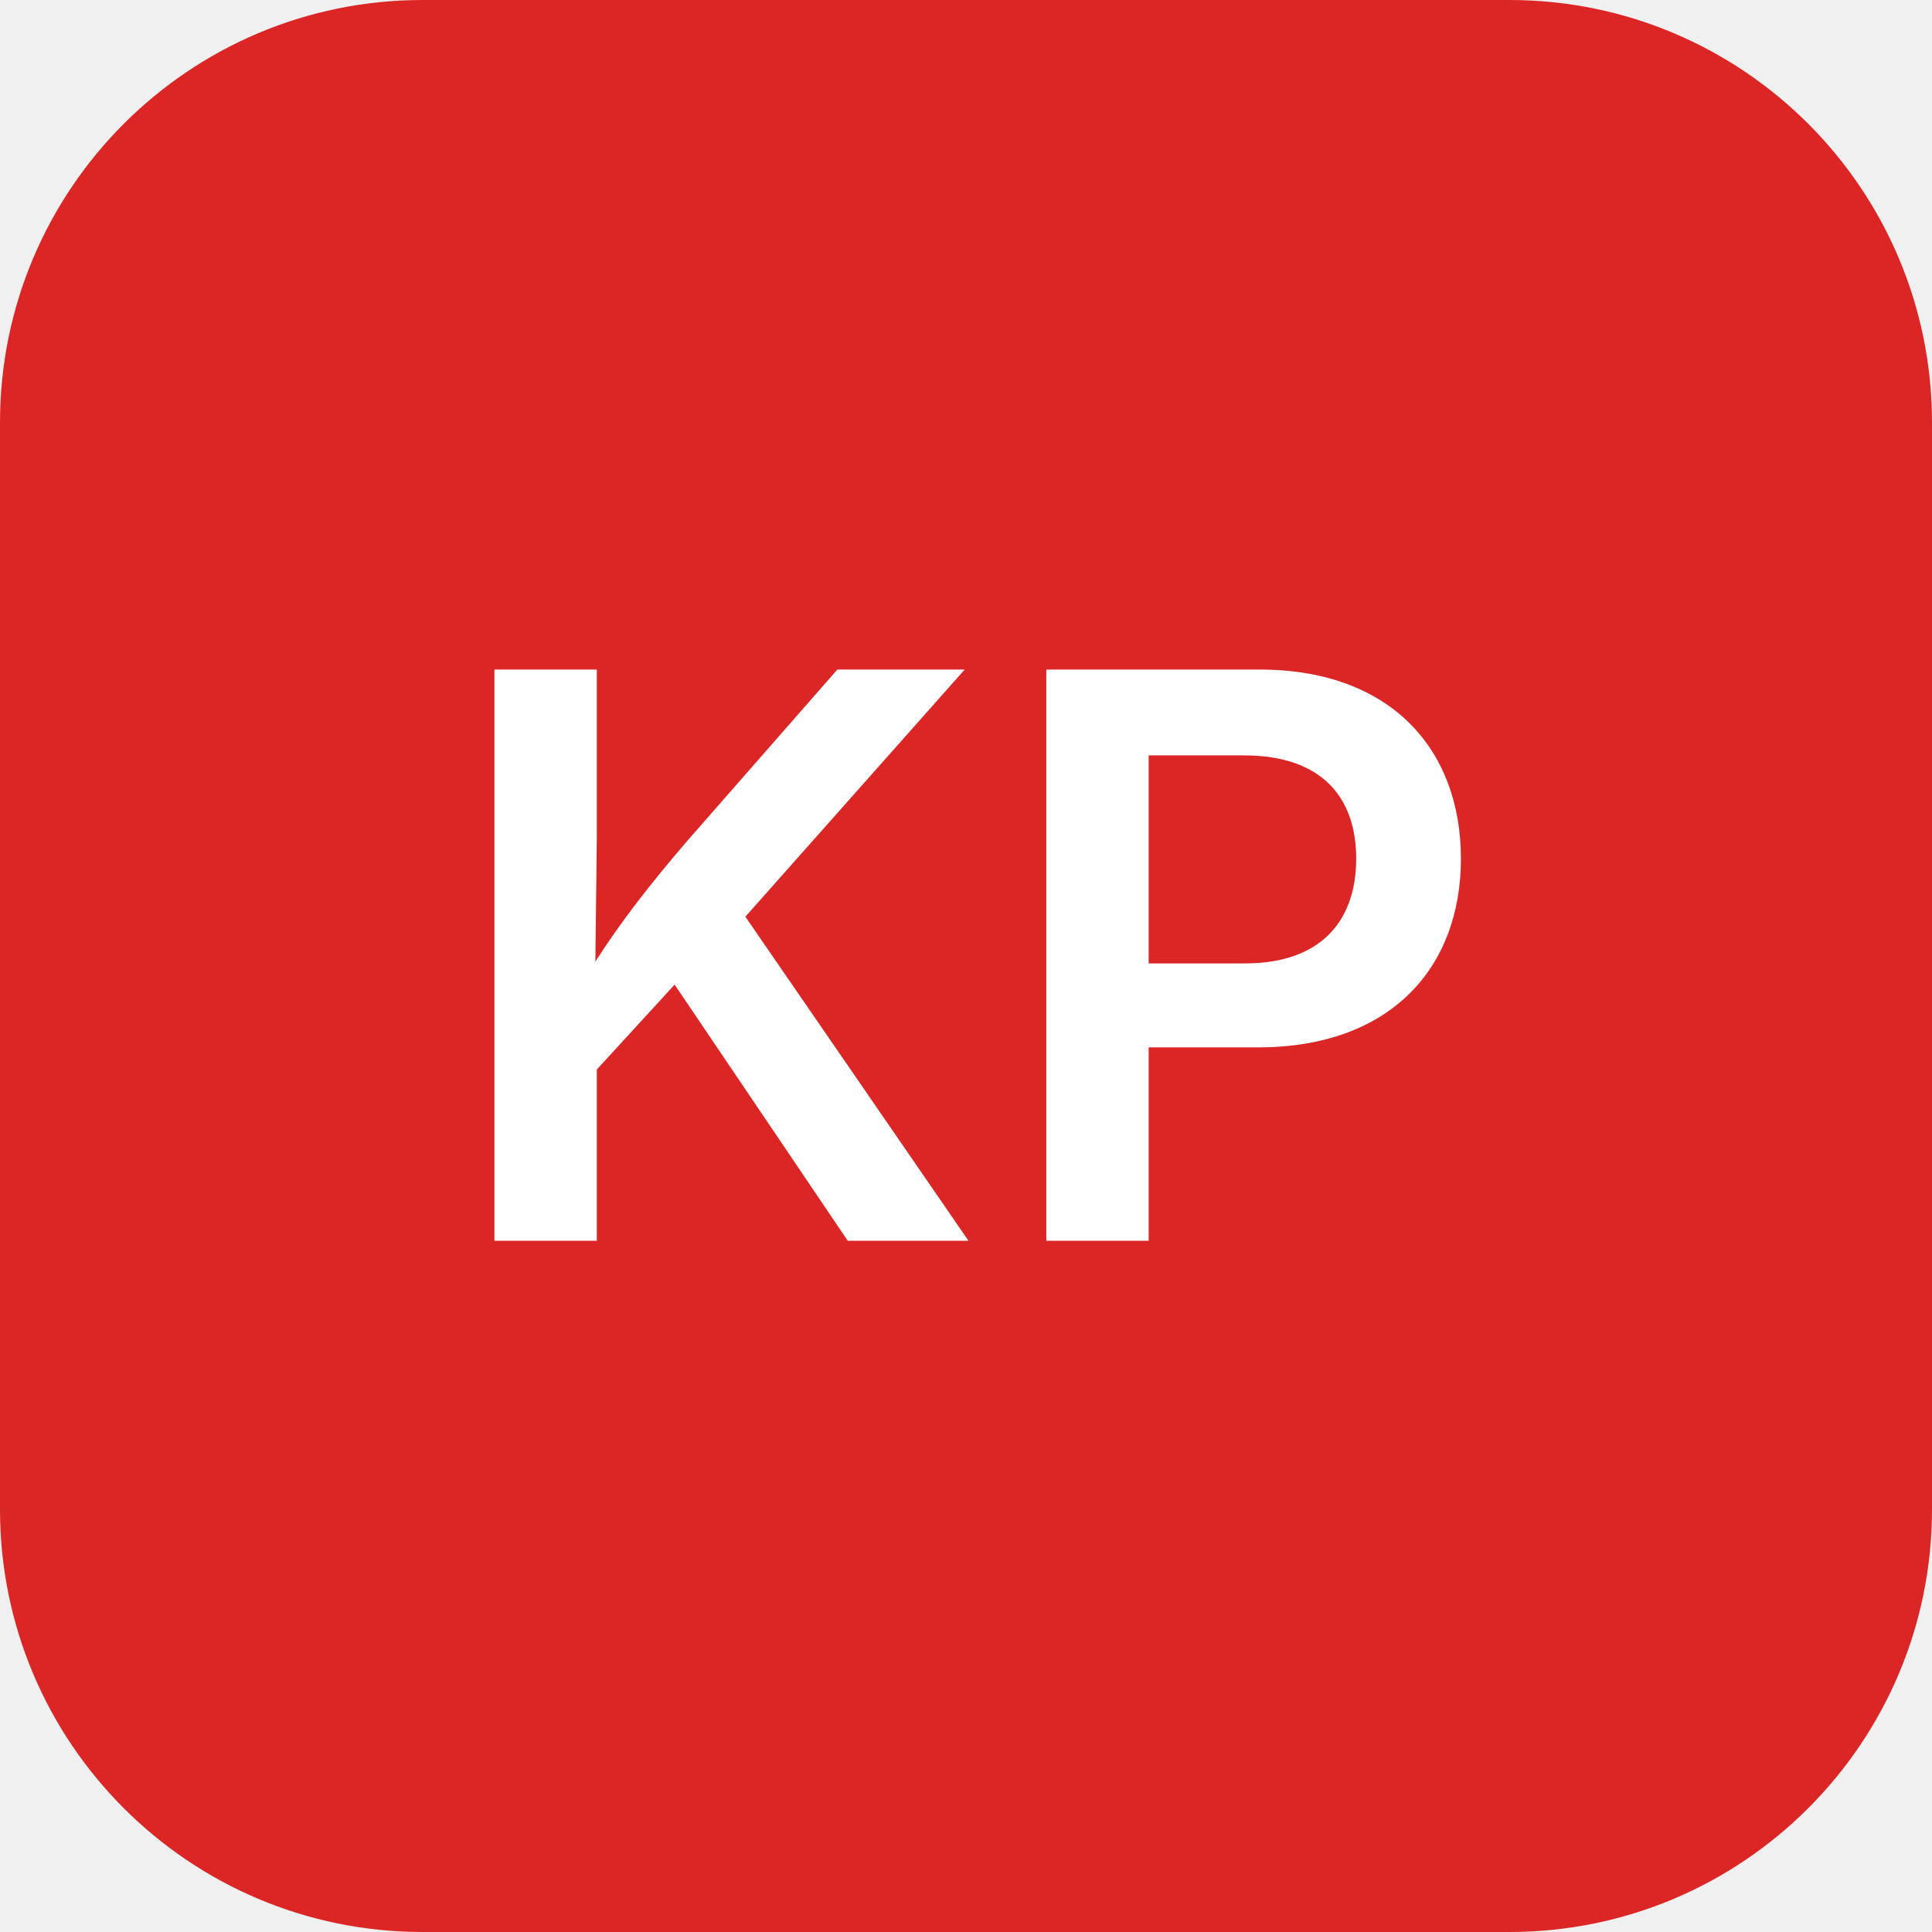
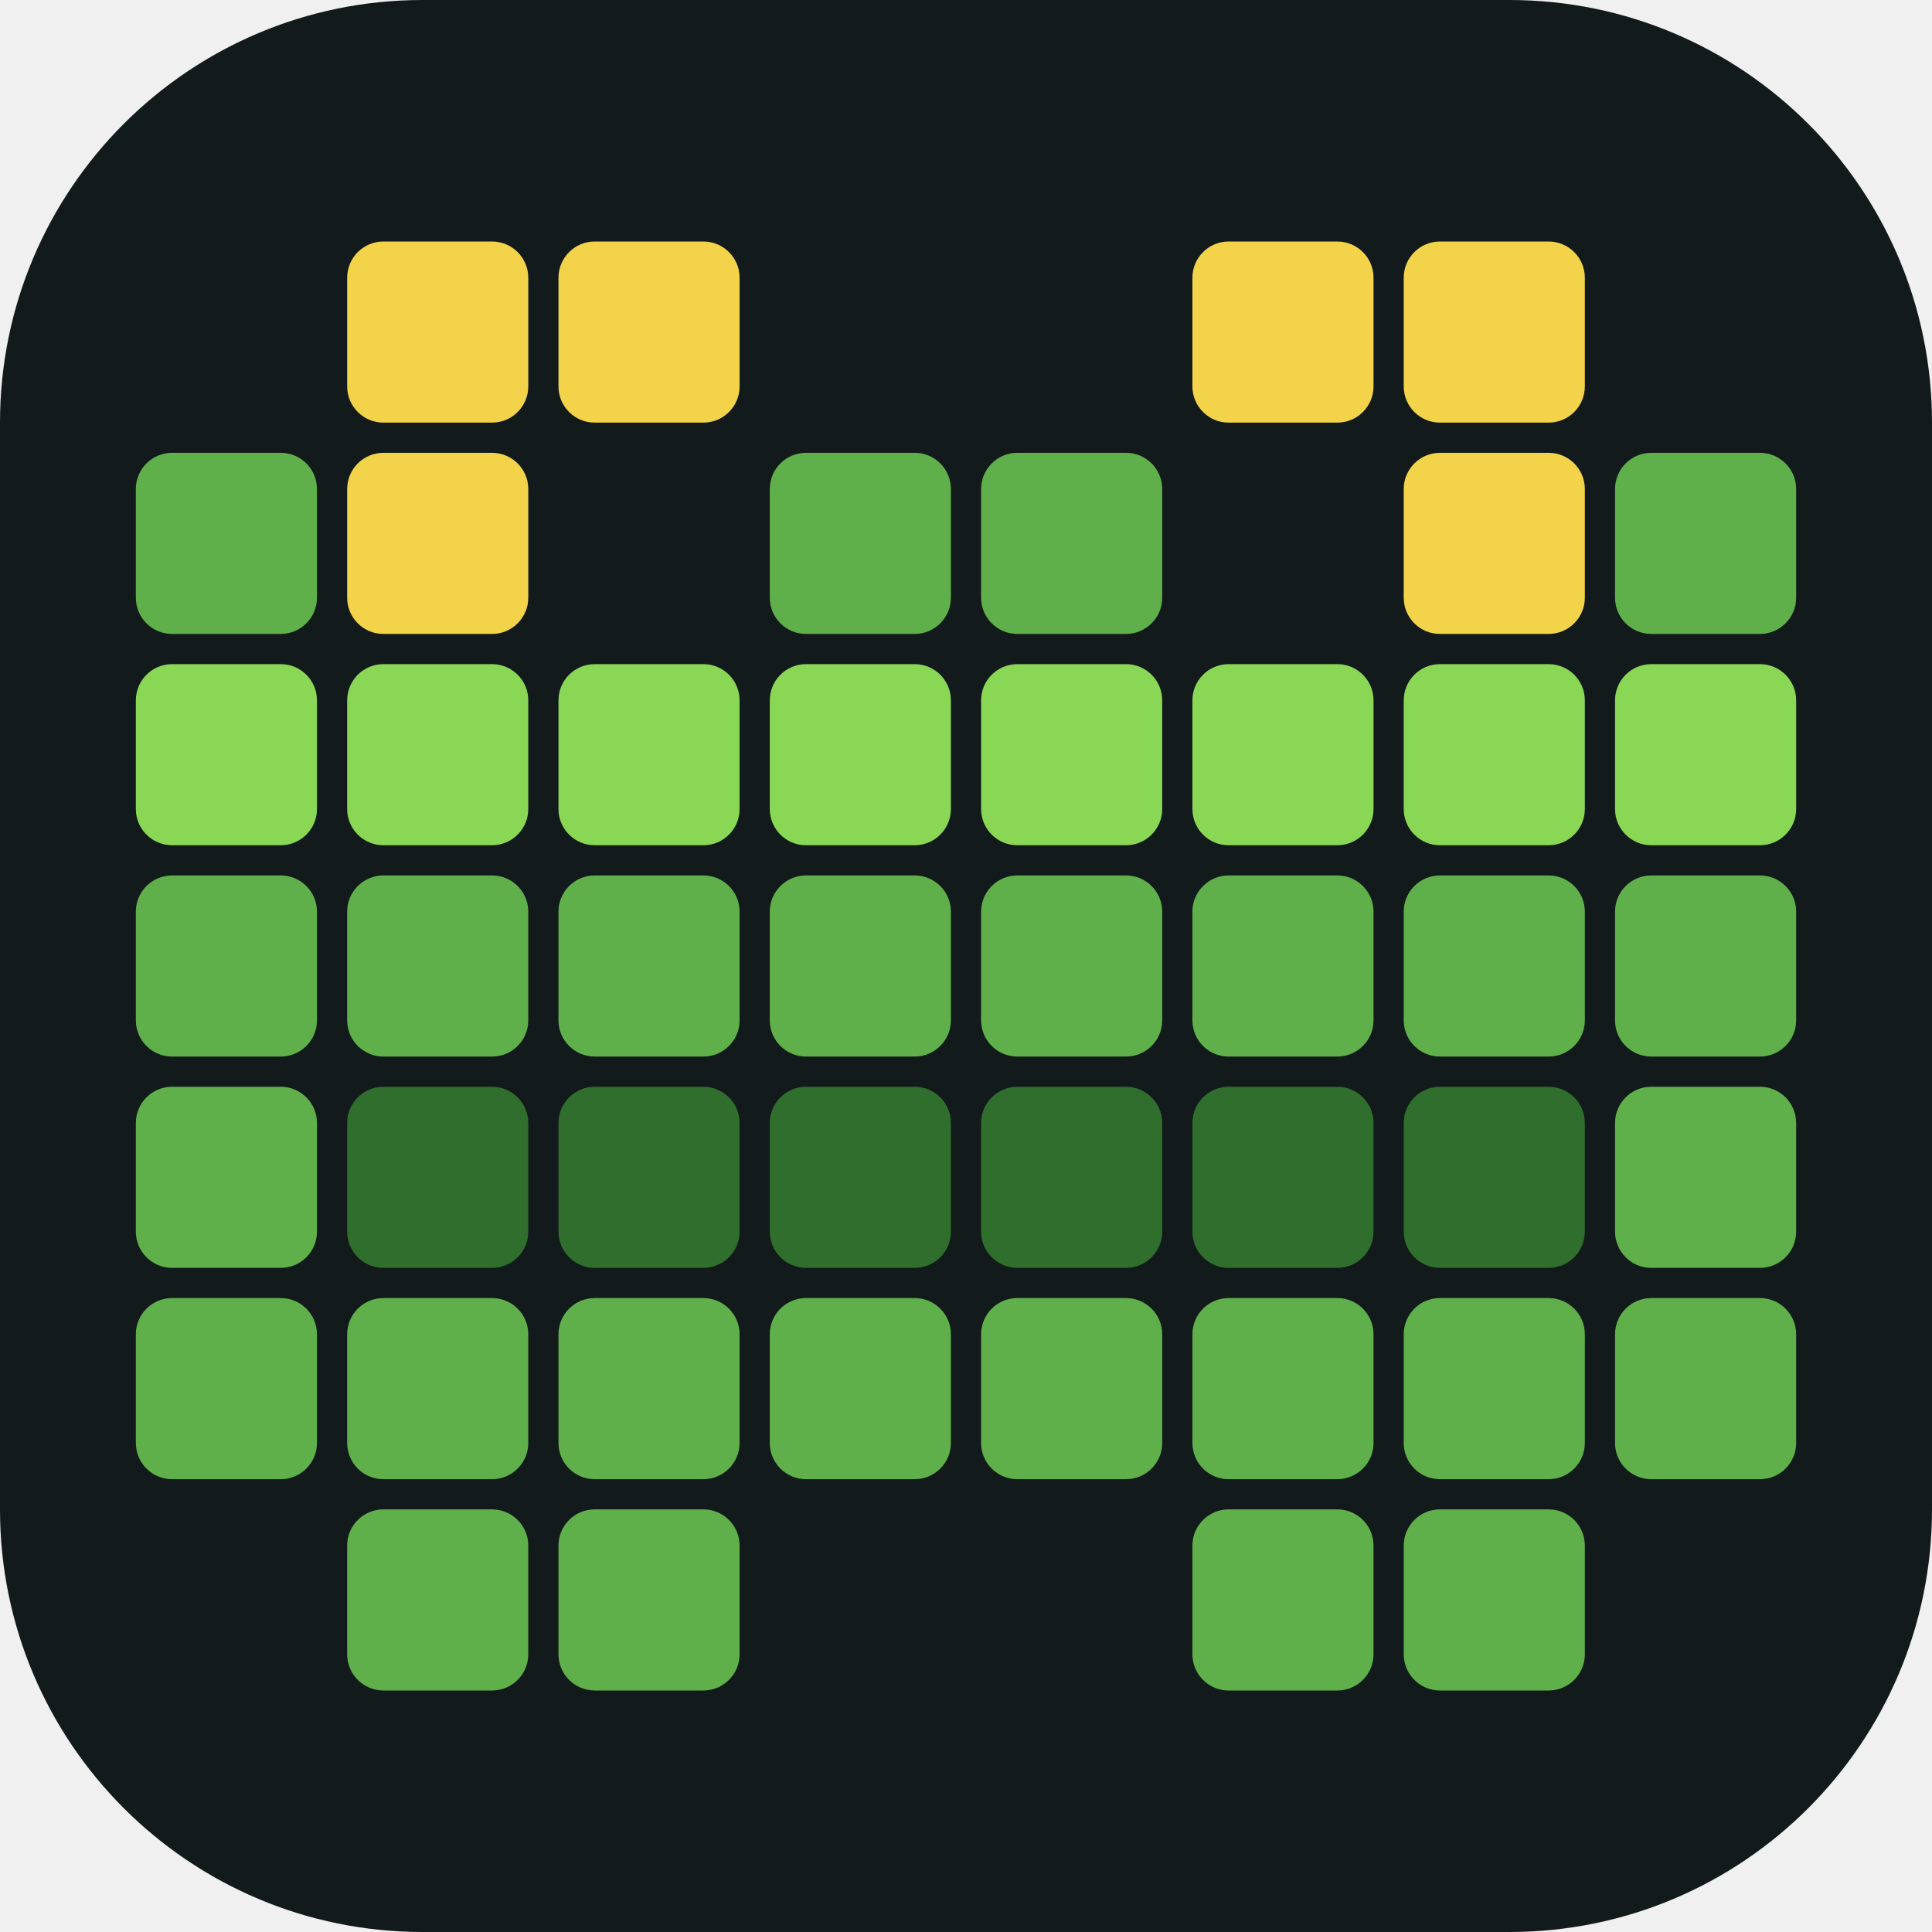
<svg xmlns="http://www.w3.org/2000/svg" viewBox="0 0 64 64">
-   <rect width="64" height="64" rx="14" fill="#dc2626" />
-   <text x="32" y="32" dy="0.35em" text-anchor="middle" font-family="ui-sans-serif, system-ui, -apple-system, sans-serif" font-size="26" font-weight="600" fill="#ffffff">KP</text>
+   <rect width="64" height="64" rx="14" fill="#121a1b" />
+   <rect x="11.5" y="8" width="6" height="6" rx="1.2" fill="#f2d34a" />
+   <rect x="18.5" y="8" width="6" height="6" rx="1.2" fill="#f2d34a" />
+   <rect x="39.5" y="8" width="6" height="6" rx="1.2" fill="#f2d34a" />
+   <rect x="46.5" y="8" width="6" height="6" rx="1.2" fill="#f2d34a" />
+   <rect x="4.5" y="15" width="6" height="6" rx="1.2" fill="#5fb04a" />
+   <rect x="11.5" y="15" width="6" height="6" rx="1.2" fill="#f2d34a" />
+   <rect x="18.5" y="15" width="6" height="6" rx="1.2" fill="#121a1b" />
+   <rect x="25.5" y="15" width="6" height="6" rx="1.2" fill="#5fb04a" />
+   <rect x="32.5" y="15" width="6" height="6" rx="1.2" fill="#5fb04a" />
+   <rect x="39.5" y="15" width="6" height="6" rx="1.2" fill="#121a1b" />
+   <rect x="46.5" y="15" width="6" height="6" rx="1.2" fill="#f2d34a" />
+   <rect x="53.5" y="15" width="6" height="6" rx="1.2" fill="#5fb04a" />
+   <rect x="4.5" y="22" width="6" height="6" rx="1.2" fill="#8ad655" />
+   <rect x="11.5" y="22" width="6" height="6" rx="1.2" fill="#8ad655" />
+   <rect x="18.5" y="22" width="6" height="6" rx="1.2" fill="#8ad655" />
+   <rect x="25.5" y="22" width="6" height="6" rx="1.2" fill="#8ad655" />
+   <rect x="32.5" y="22" width="6" height="6" rx="1.2" fill="#8ad655" />
+   <rect x="39.5" y="22" width="6" height="6" rx="1.2" fill="#8ad655" />
+   <rect x="46.5" y="22" width="6" height="6" rx="1.2" fill="#8ad655" />
+   <rect x="53.5" y="22" width="6" height="6" rx="1.2" fill="#8ad655" />
+   <rect x="4.5" y="29" width="6" height="6" rx="1.2" fill="#5fb04a" />
+   <rect x="11.5" y="29" width="6" height="6" rx="1.2" fill="#5fb04a" />
+   <rect x="18.5" y="29" width="6" height="6" rx="1.2" fill="#5fb04a" />
+   <rect x="25.5" y="29" width="6" height="6" rx="1.2" fill="#5fb04a" />
+   <rect x="32.5" y="29" width="6" height="6" rx="1.2" fill="#5fb04a" />
+   <rect x="39.5" y="29" width="6" height="6" rx="1.2" fill="#5fb04a" />
+   <rect x="46.5" y="29" width="6" height="6" rx="1.2" fill="#5fb04a" />
+   <rect x="53.5" y="29" width="6" height="6" rx="1.2" fill="#5fb04a" />
+   <rect x="4.5" y="36" width="6" height="6" rx="1.2" fill="#5fb04a" />
+   <rect x="11.5" y="36" width="6" height="6" rx="1.2" fill="#2f6e2c" />
+   <rect x="18.5" y="36" width="6" height="6" rx="1.2" fill="#2f6e2c" />
+   <rect x="25.5" y="36" width="6" height="6" rx="1.2" fill="#2f6e2c" />
+   <rect x="32.5" y="36" width="6" height="6" rx="1.2" fill="#2f6e2c" />
+   <rect x="39.5" y="36" width="6" height="6" rx="1.2" fill="#2f6e2c" />
+   <rect x="46.5" y="36" width="6" height="6" rx="1.2" fill="#2f6e2c" />
+   <rect x="53.5" y="36" width="6" height="6" rx="1.2" fill="#5fb04a" />
+   <rect x="4.5" y="43" width="6" height="6" rx="1.2" fill="#5fb04a" />
+   <rect x="11.5" y="43" width="6" height="6" rx="1.2" fill="#5fb04a" />
+   <rect x="18.5" y="43" width="6" height="6" rx="1.2" fill="#5fb04a" />
+   <rect x="25.5" y="43" width="6" height="6" rx="1.2" fill="#5fb04a" />
+   <rect x="32.5" y="43" width="6" height="6" rx="1.2" fill="#5fb04a" />
+   <rect x="39.5" y="43" width="6" height="6" rx="1.2" fill="#5fb04a" />
+   <rect x="46.5" y="43" width="6" height="6" rx="1.2" fill="#5fb04a" />
+   <rect x="53.5" y="43" width="6" height="6" rx="1.2" fill="#5fb04a" />
+   <rect x="11.5" y="50" width="6" height="6" rx="1.2" fill="#5fb04a" />
+   <rect x="18.5" y="50" width="6" height="6" rx="1.2" fill="#5fb04a" />
+   <rect x="39.5" y="50" width="6" height="6" rx="1.2" fill="#5fb04a" />
+   <rect x="46.5" y="50" width="6" height="6" rx="1.2" fill="#5fb04a" />
</svg>
